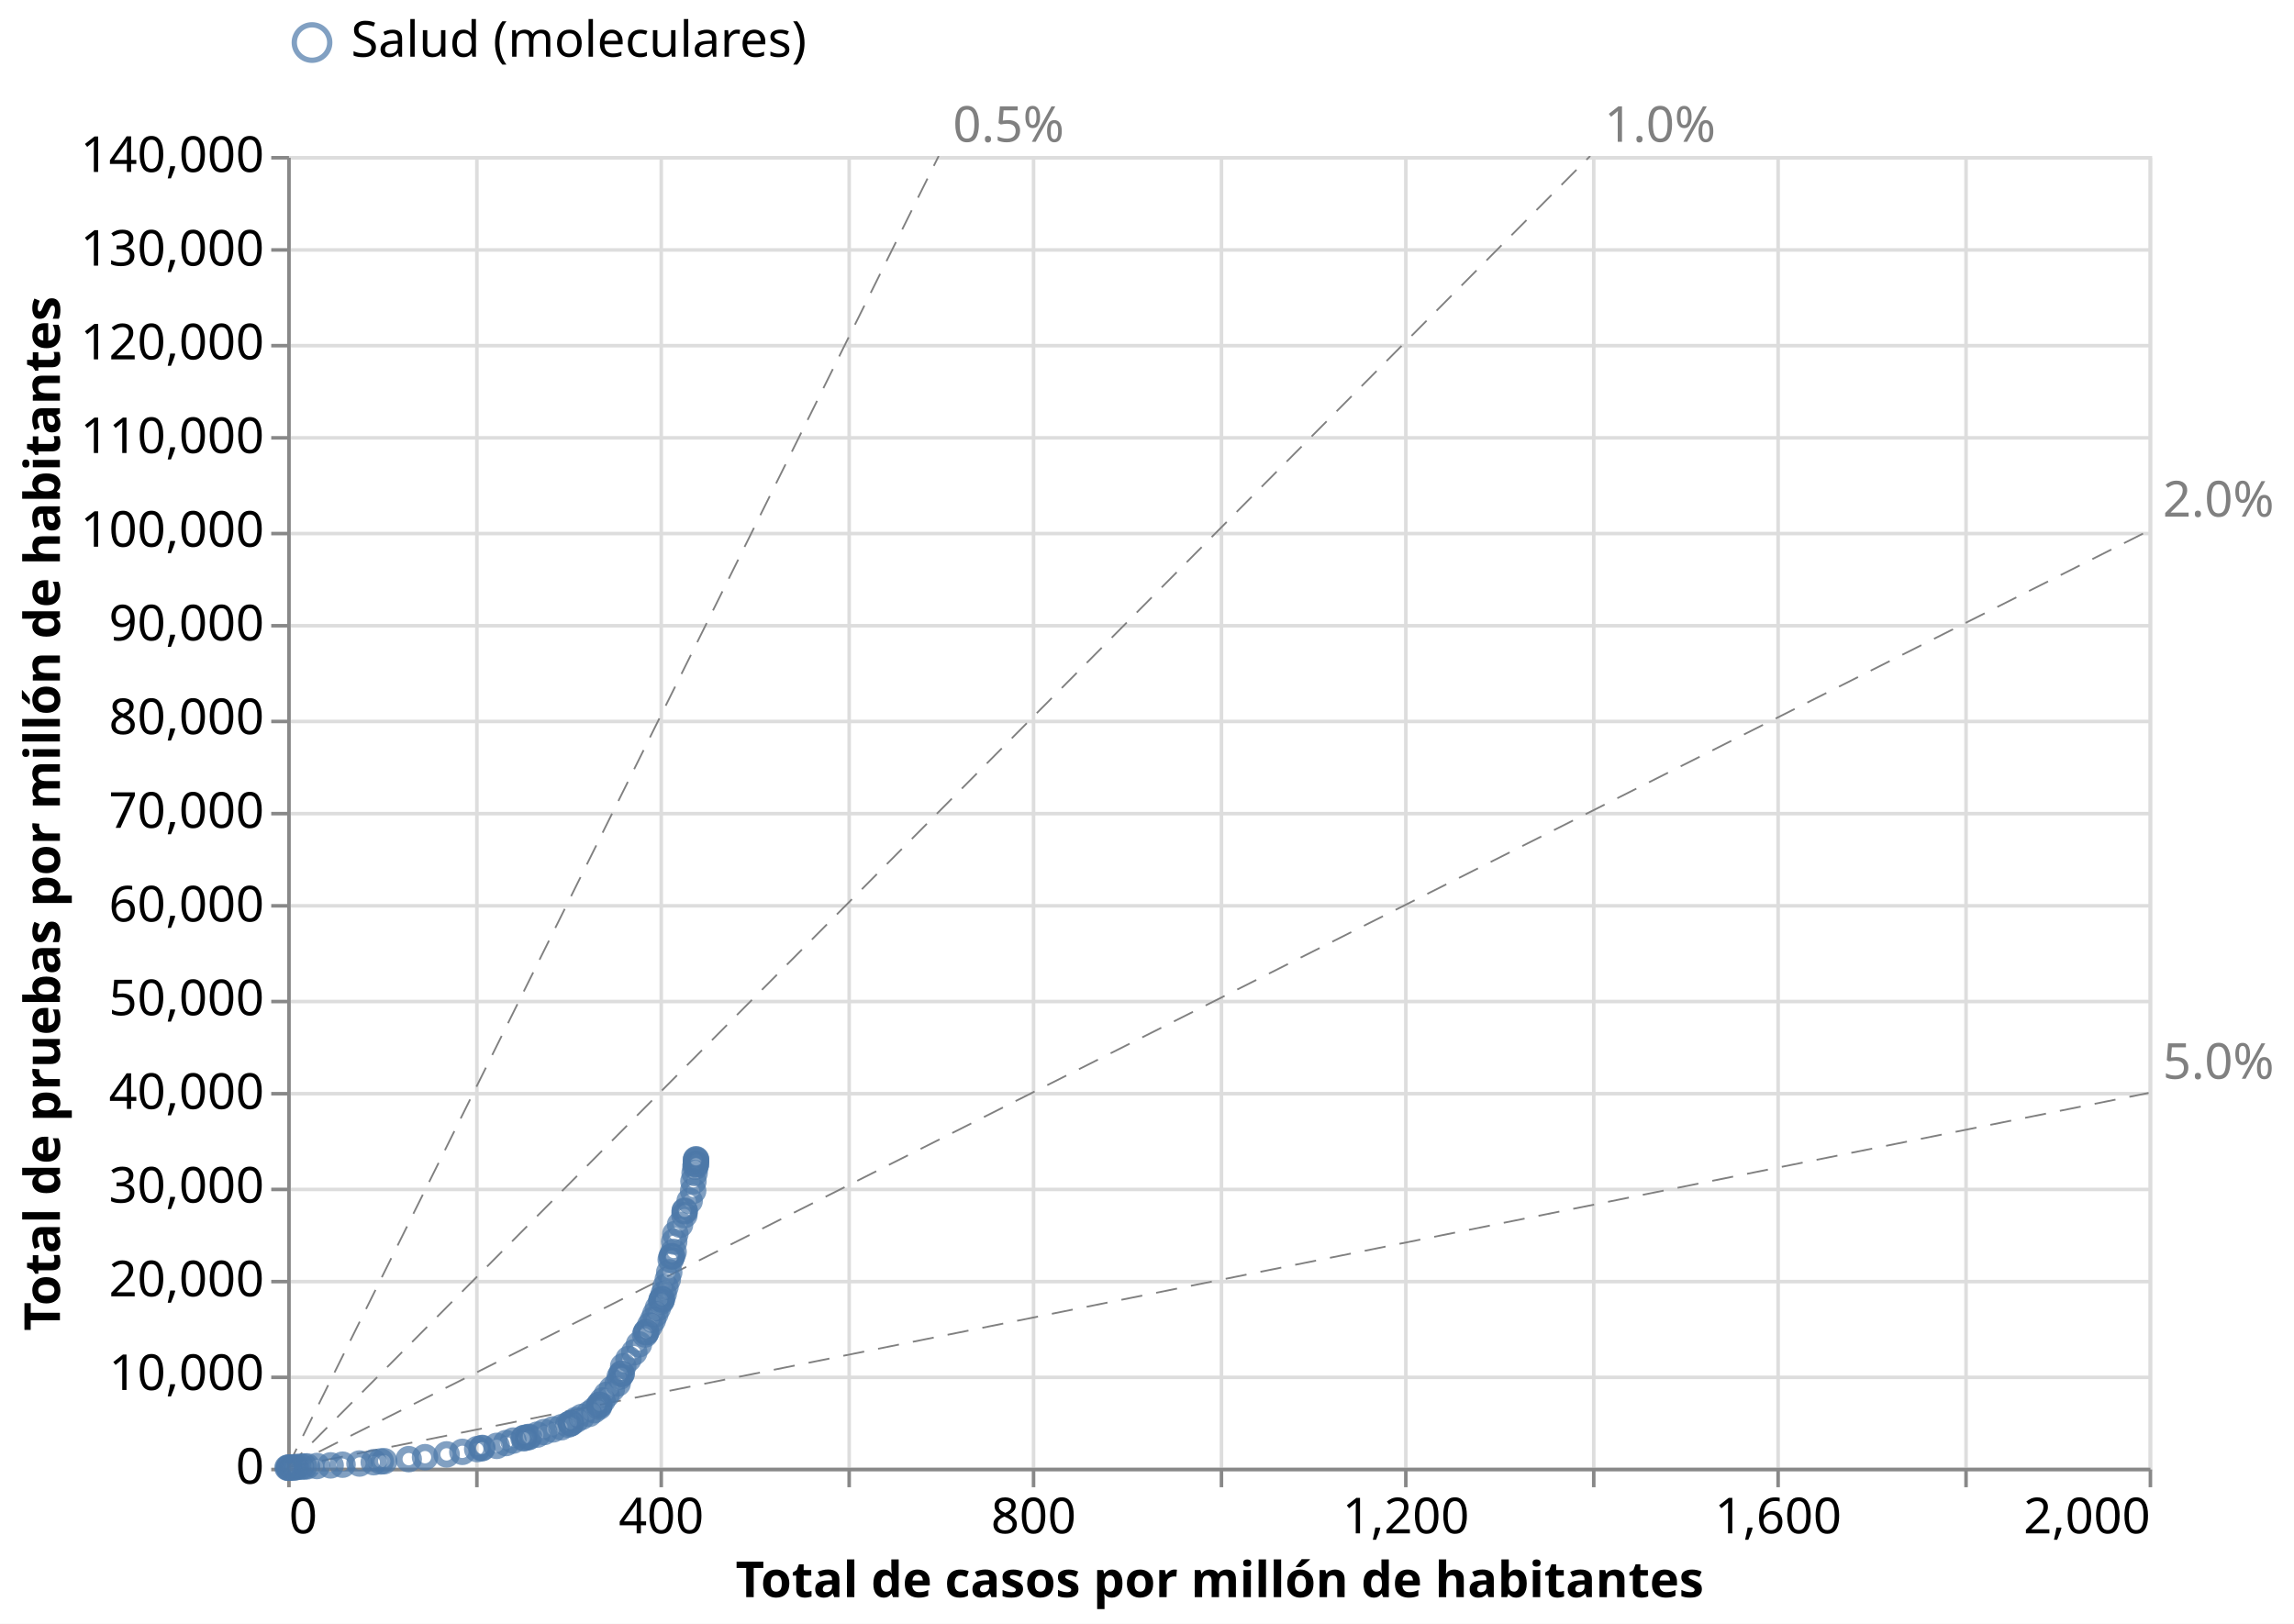
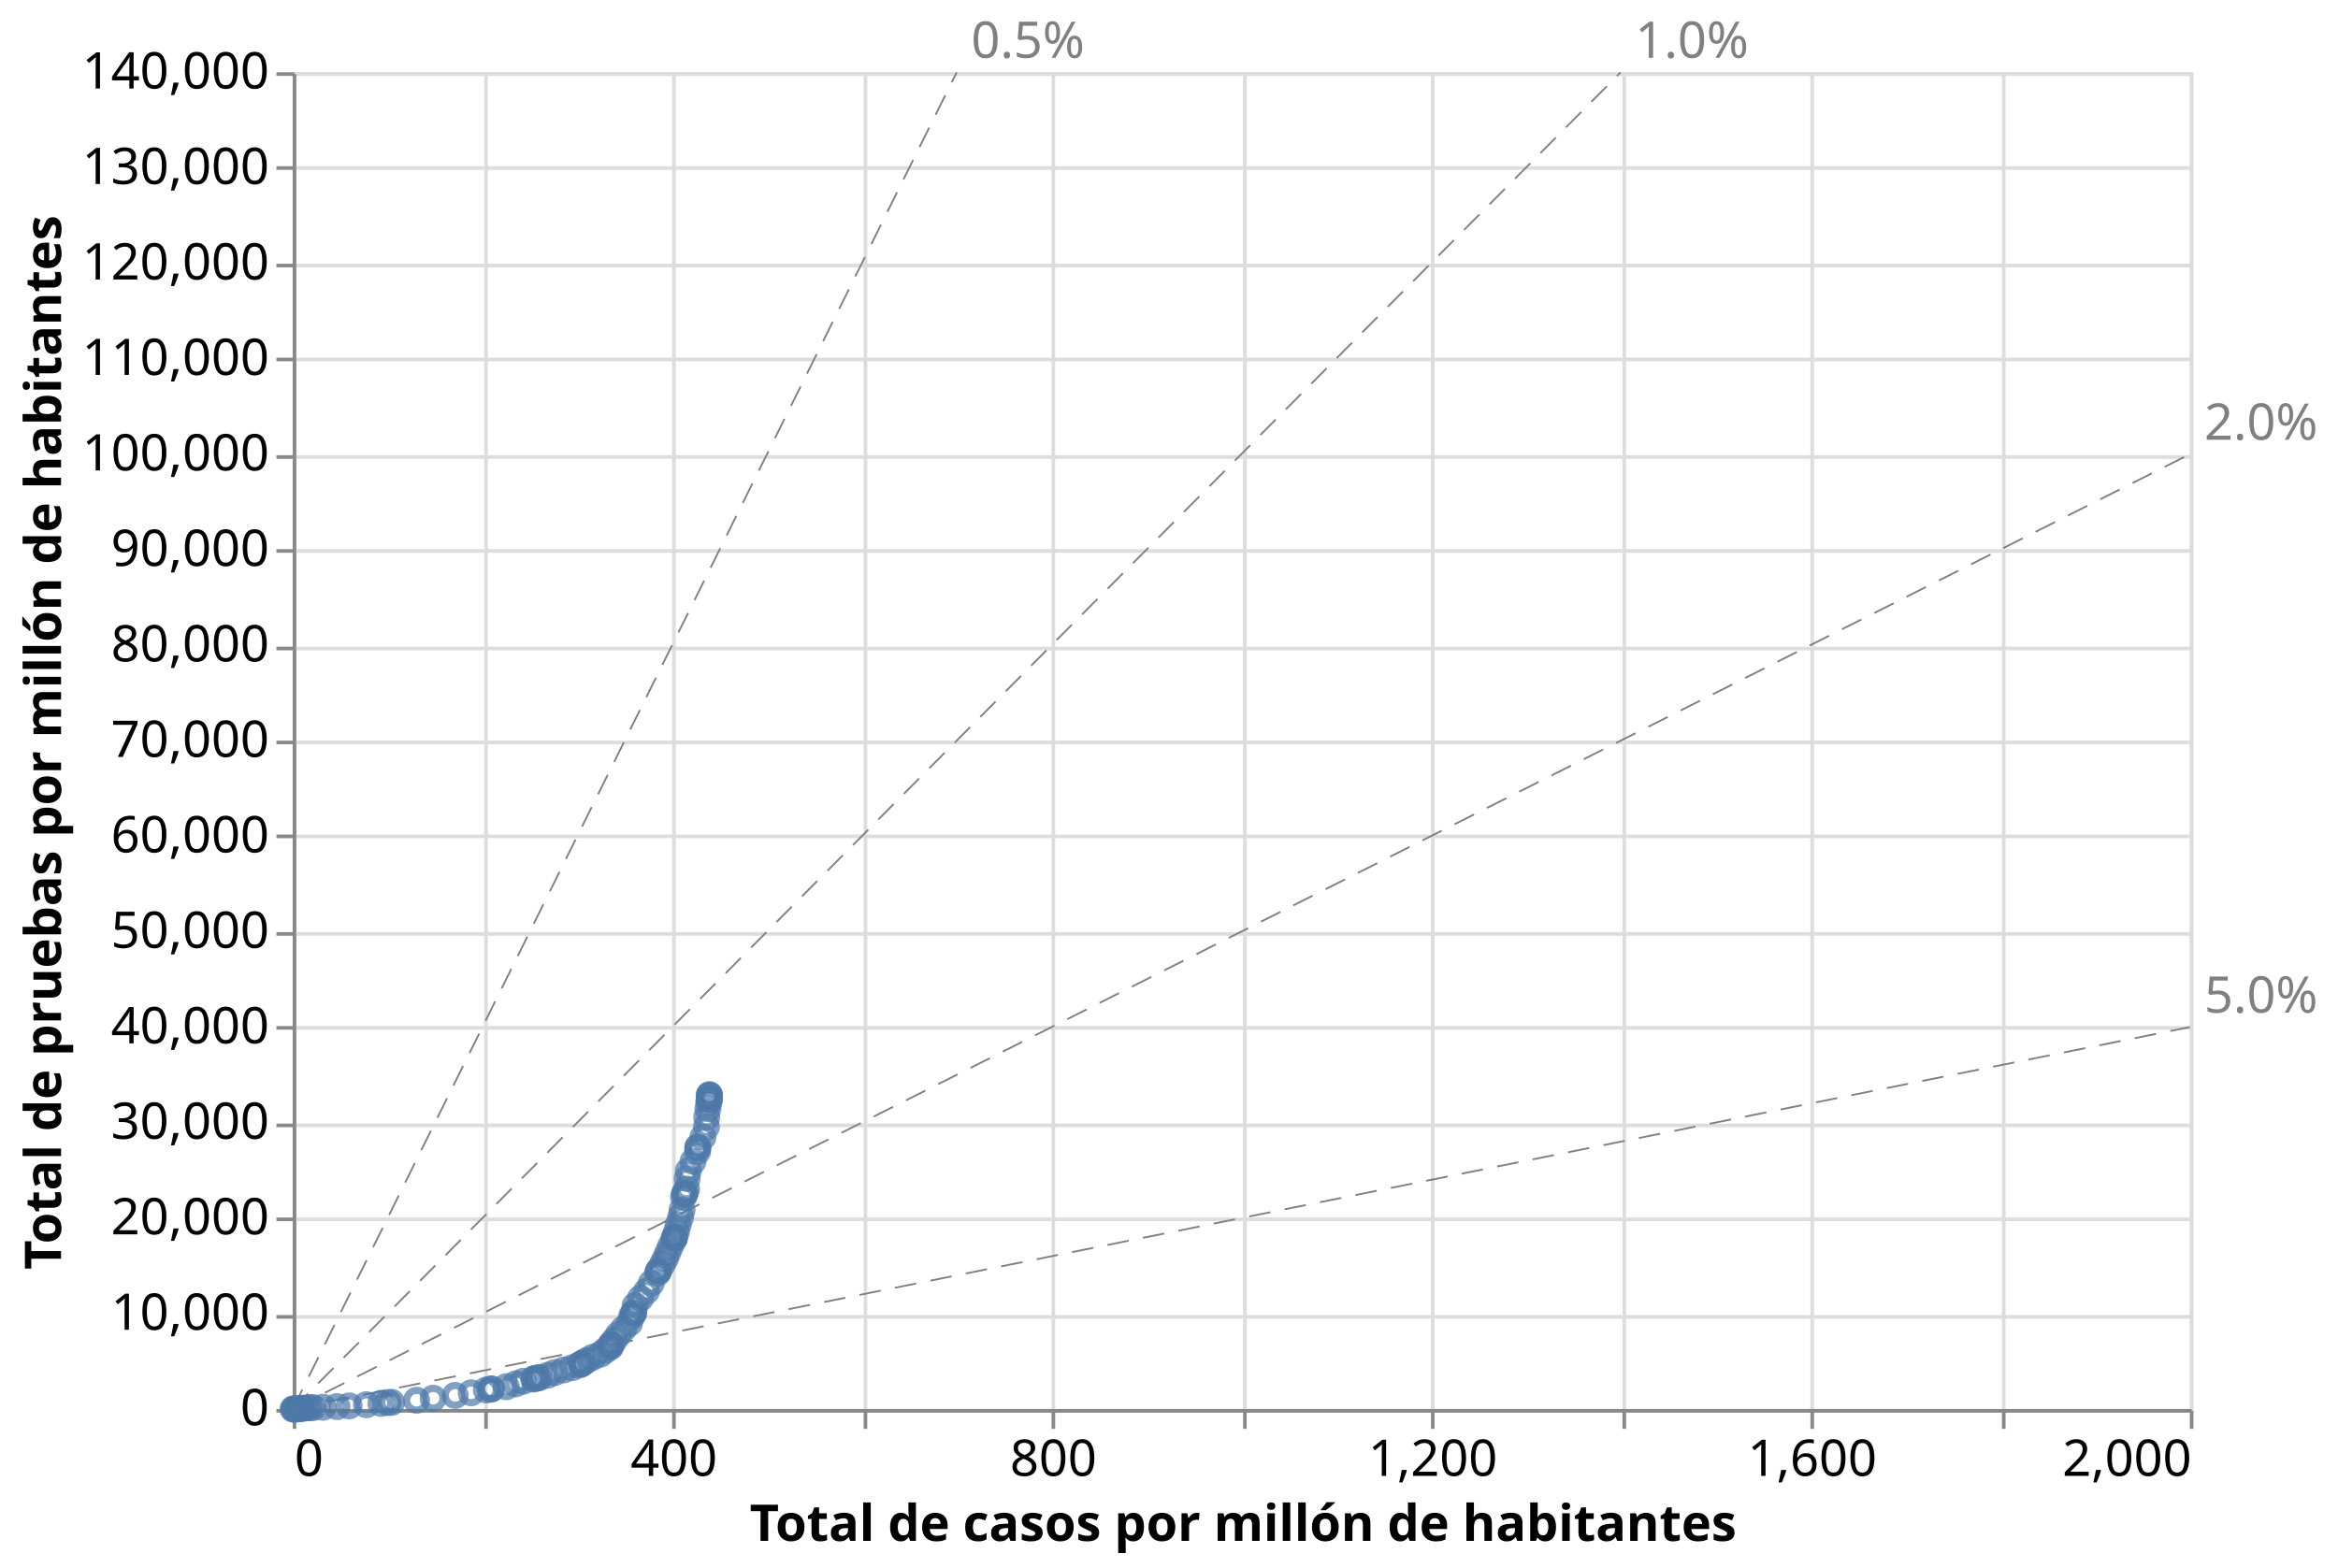
- <svg xmlns="http://www.w3.org/2000/svg" class="marks" width="647" height="458" viewBox="0 0 647 458" version="1.1">
-   <rect width="647" height="458" style="fill: white;" />
+ <svg xmlns="http://www.w3.org/2000/svg" class="marks" width="647" height="434" viewBox="0 0 647 434" version="1.1">
+   <rect width="647" height="434" style="fill: white;" />
  <defs>
    <clipPath id="clip1">
      <rect x="0" y="0" width="525" height="370" />
    </clipPath>
    <clipPath id="clip2">
      <rect x="0" y="0" width="525" height="370" />
    </clipPath>
    <clipPath id="clip3">
      <rect x="0" y="0" width="525" height="370" />
    </clipPath>
    <clipPath id="clip4">
      <rect x="0" y="0" width="525" height="370" />
    </clipPath>
  </defs>
-   <g transform="translate(81,44)">
+   <g transform="translate(81,20)">
    <g class="mark-group role-frame root">
      <g transform="translate(0,0)">
        <path class="background" d="M0.5,0.5h525v370h-525Z" style="fill: none; stroke: #ddd;" />
        <g>
          <g class="mark-group role-axis">
            <g transform="translate(0.5,370.5)">
              <path class="background" d="M0,0h0v0h0Z" style="pointer-events: none; fill: none;" />
              <g>
                <g class="mark-rule role-axis-grid" style="pointer-events: none;">
                  <line transform="translate(0,-370)" x2="0" y2="370" style="fill: none; stroke: #ddd; stroke-width: 1; opacity: 1;" />
                  <line transform="translate(53,-370)" x2="0" y2="370" style="fill: none; stroke: #ddd; stroke-width: 1; opacity: 1;" />
                  <line transform="translate(105,-370)" x2="0" y2="370" style="fill: none; stroke: #ddd; stroke-width: 1; opacity: 1;" />
                  <line transform="translate(158,-370)" x2="0" y2="370" style="fill: none; stroke: #ddd; stroke-width: 1; opacity: 1;" />
                  <line transform="translate(210,-370)" x2="0" y2="370" style="fill: none; stroke: #ddd; stroke-width: 1; opacity: 1;" />
                  <line transform="translate(263,-370)" x2="0" y2="370" style="fill: none; stroke: #ddd; stroke-width: 1; opacity: 1;" />
                  <line transform="translate(315,-370)" x2="0" y2="370" style="fill: none; stroke: #ddd; stroke-width: 1; opacity: 1;" />
                  <line transform="translate(368,-370)" x2="0" y2="370" style="fill: none; stroke: #ddd; stroke-width: 1; opacity: 1;" />
                  <line transform="translate(420,-370)" x2="0" y2="370" style="fill: none; stroke: #ddd; stroke-width: 1; opacity: 1;" />
                  <line transform="translate(473,-370)" x2="0" y2="370" style="fill: none; stroke: #ddd; stroke-width: 1; opacity: 1;" />
                  <line transform="translate(525,-370)" x2="0" y2="370" style="fill: none; stroke: #ddd; stroke-width: 1; opacity: 1;" />
                </g>
              </g>
              <path class="foreground" d="" style="pointer-events: none; display: none; fill: none;" />
            </g>
          </g>
          <g class="mark-group role-axis">
            <g transform="translate(0.5,0.5)">
              <path class="background" d="M0,0h0v0h0Z" style="pointer-events: none; fill: none;" />
              <g>
                <g class="mark-rule role-axis-grid" style="pointer-events: none;">
                  <line transform="translate(0,370)" x2="525" y2="0" style="fill: none; stroke: #ddd; stroke-width: 1; opacity: 1;" />
                  <line transform="translate(0,344)" x2="525" y2="0" style="fill: none; stroke: #ddd; stroke-width: 1; opacity: 1;" />
                  <line transform="translate(0,317)" x2="525" y2="0" style="fill: none; stroke: #ddd; stroke-width: 1; opacity: 1;" />
                  <line transform="translate(0,291)" x2="525" y2="0" style="fill: none; stroke: #ddd; stroke-width: 1; opacity: 1;" />
                  <line transform="translate(0,264)" x2="525" y2="0" style="fill: none; stroke: #ddd; stroke-width: 1; opacity: 1;" />
                  <line transform="translate(0,238)" x2="525" y2="0" style="fill: none; stroke: #ddd; stroke-width: 1; opacity: 1;" />
                  <line transform="translate(0,211)" x2="525" y2="0" style="fill: none; stroke: #ddd; stroke-width: 1; opacity: 1;" />
                  <line transform="translate(0,185)" x2="525" y2="0" style="fill: none; stroke: #ddd; stroke-width: 1; opacity: 1;" />
                  <line transform="translate(0,159)" x2="525" y2="0" style="fill: none; stroke: #ddd; stroke-width: 1; opacity: 1;" />
                  <line transform="translate(0,132)" x2="525" y2="0" style="fill: none; stroke: #ddd; stroke-width: 1; opacity: 1;" />
                  <line transform="translate(0,106)" x2="525" y2="0" style="fill: none; stroke: #ddd; stroke-width: 1; opacity: 1;" />
                  <line transform="translate(0,79)" x2="525" y2="0" style="fill: none; stroke: #ddd; stroke-width: 1; opacity: 1;" />
                  <line transform="translate(0,53)" x2="525" y2="0" style="fill: none; stroke: #ddd; stroke-width: 1; opacity: 1;" />
                  <line transform="translate(0,26)" x2="525" y2="0" style="fill: none; stroke: #ddd; stroke-width: 1; opacity: 1;" />
                  <line transform="translate(0,0)" x2="525" y2="0" style="fill: none; stroke: #ddd; stroke-width: 1; opacity: 1;" />
                </g>
              </g>
              <path class="foreground" d="" style="pointer-events: none; display: none; fill: none;" />
            </g>
          </g>
          <g class="mark-group role-axis">
            <g transform="translate(0.5,370.5)">
              <path class="background" d="M0,0h0v0h0Z" style="pointer-events: none; fill: none;" />
              <g>
                <g class="mark-rule role-axis-tick" style="pointer-events: none;">
                  <line transform="translate(0,0)" x2="0" y2="5" style="fill: none; stroke: #888; stroke-width: 1; opacity: 1;" />
                  <line transform="translate(53,0)" x2="0" y2="5" style="fill: none; stroke: #888; stroke-width: 1; opacity: 1;" />
                  <line transform="translate(105,0)" x2="0" y2="5" style="fill: none; stroke: #888; stroke-width: 1; opacity: 1;" />
                  <line transform="translate(158,0)" x2="0" y2="5" style="fill: none; stroke: #888; stroke-width: 1; opacity: 1;" />
                  <line transform="translate(210,0)" x2="0" y2="5" style="fill: none; stroke: #888; stroke-width: 1; opacity: 1;" />
                  <line transform="translate(263,0)" x2="0" y2="5" style="fill: none; stroke: #888; stroke-width: 1; opacity: 1;" />
                  <line transform="translate(315,0)" x2="0" y2="5" style="fill: none; stroke: #888; stroke-width: 1; opacity: 1;" />
                  <line transform="translate(368,0)" x2="0" y2="5" style="fill: none; stroke: #888; stroke-width: 1; opacity: 1;" />
                  <line transform="translate(420,0)" x2="0" y2="5" style="fill: none; stroke: #888; stroke-width: 1; opacity: 1;" />
                  <line transform="translate(473,0)" x2="0" y2="5" style="fill: none; stroke: #888; stroke-width: 1; opacity: 1;" />
                  <line transform="translate(525,0)" x2="0" y2="5" style="fill: none; stroke: #888; stroke-width: 1; opacity: 1;" />
                </g>
                <g class="mark-text role-axis-label" style="pointer-events: none;">
                  <text text-anchor="start" transform="translate(0,18)" style="font-family: sans-serif; font-size: 14px; fill: #000; opacity: 1;">0</text>
                  <text text-anchor="middle" transform="translate(52.5,18)" style="font-family: sans-serif; font-size: 14px; fill: #000; opacity: 0;">200</text>
                  <text text-anchor="middle" transform="translate(105,18)" style="font-family: sans-serif; font-size: 14px; fill: #000; opacity: 1;">400</text>
                  <text text-anchor="middle" transform="translate(157.5,18)" style="font-family: sans-serif; font-size: 14px; fill: #000; opacity: 0;">600</text>
                  <text text-anchor="middle" transform="translate(210,18)" style="font-family: sans-serif; font-size: 14px; fill: #000; opacity: 1;">800</text>
                  <text text-anchor="middle" transform="translate(262.5,18)" style="font-family: sans-serif; font-size: 14px; fill: #000; opacity: 0;">1,000</text>
                  <text text-anchor="middle" transform="translate(315,18)" style="font-family: sans-serif; font-size: 14px; fill: #000; opacity: 1;">1,200</text>
                  <text text-anchor="middle" transform="translate(367.5,18)" style="font-family: sans-serif; font-size: 14px; fill: #000; opacity: 0;">1,400</text>
                  <text text-anchor="middle" transform="translate(420,18)" style="font-family: sans-serif; font-size: 14px; fill: #000; opacity: 1;">1,600</text>
                  <text text-anchor="middle" transform="translate(472.5,18)" style="font-family: sans-serif; font-size: 14px; fill: #000; opacity: 0;">1,800</text>
                  <text text-anchor="end" transform="translate(525,18)" style="font-family: sans-serif; font-size: 14px; fill: #000; opacity: 1;">2,000</text>
                </g>
                <g class="mark-rule role-axis-domain" style="pointer-events: none;">
                  <line transform="translate(0,0)" x2="525" y2="0" style="fill: none; stroke: #888; stroke-width: 1; opacity: 1;" />
                </g>
                <g class="mark-text role-axis-title" style="pointer-events: none;">
                  <text text-anchor="middle" transform="translate(262.5,36)" style="font-family: sans-serif; font-size: 14px; font-weight: bold; fill: #000; opacity: 1;">Total de casos por millón de habitantes</text>
                </g>
              </g>
              <path class="foreground" d="" style="pointer-events: none; display: none; fill: none;" />
            </g>
          </g>
          <g class="mark-group role-axis">
            <g transform="translate(0.5,0.5)">
              <path class="background" d="M0,0h0v0h0Z" style="pointer-events: none; fill: none;" />
              <g>
                <g class="mark-rule role-axis-tick" style="pointer-events: none;">
                  <line transform="translate(0,370)" x2="-5" y2="0" style="fill: none; stroke: #888; stroke-width: 1; opacity: 1;" />
                  <line transform="translate(0,344)" x2="-5" y2="0" style="fill: none; stroke: #888; stroke-width: 1; opacity: 1;" />
                  <line transform="translate(0,317)" x2="-5" y2="0" style="fill: none; stroke: #888; stroke-width: 1; opacity: 1;" />
                  <line transform="translate(0,291)" x2="-5" y2="0" style="fill: none; stroke: #888; stroke-width: 1; opacity: 1;" />
                  <line transform="translate(0,264)" x2="-5" y2="0" style="fill: none; stroke: #888; stroke-width: 1; opacity: 1;" />
                  <line transform="translate(0,238)" x2="-5" y2="0" style="fill: none; stroke: #888; stroke-width: 1; opacity: 1;" />
                  <line transform="translate(0,211)" x2="-5" y2="0" style="fill: none; stroke: #888; stroke-width: 1; opacity: 1;" />
                  <line transform="translate(0,185)" x2="-5" y2="0" style="fill: none; stroke: #888; stroke-width: 1; opacity: 1;" />
                  <line transform="translate(0,159)" x2="-5" y2="0" style="fill: none; stroke: #888; stroke-width: 1; opacity: 1;" />
                  <line transform="translate(0,132)" x2="-5" y2="0" style="fill: none; stroke: #888; stroke-width: 1; opacity: 1;" />
                  <line transform="translate(0,106)" x2="-5" y2="0" style="fill: none; stroke: #888; stroke-width: 1; opacity: 1;" />
                  <line transform="translate(0,79)" x2="-5" y2="0" style="fill: none; stroke: #888; stroke-width: 1; opacity: 1;" />
                  <line transform="translate(0,53)" x2="-5" y2="0" style="fill: none; stroke: #888; stroke-width: 1; opacity: 1;" />
                  <line transform="translate(0,26)" x2="-5" y2="0" style="fill: none; stroke: #888; stroke-width: 1; opacity: 1;" />
                  <line transform="translate(0,0)" x2="-5" y2="0" style="fill: none; stroke: #888; stroke-width: 1; opacity: 1;" />
                </g>
                <g class="mark-text role-axis-label" style="pointer-events: none;">
                  <text text-anchor="end" transform="translate(-7,374)" style="font-family: sans-serif; font-size: 14px; fill: #000; opacity: 1;">0</text>
                  <text text-anchor="end" transform="translate(-7,347.5714)" style="font-family: sans-serif; font-size: 14px; fill: #000; opacity: 1;">10,000</text>
                  <text text-anchor="end" transform="translate(-7,321.1429)" style="font-family: sans-serif; font-size: 14px; fill: #000; opacity: 1;">20,000</text>
                  <text text-anchor="end" transform="translate(-7,294.7143)" style="font-family: sans-serif; font-size: 14px; fill: #000; opacity: 1;">30,000</text>
                  <text text-anchor="end" transform="translate(-7,268.2857)" style="font-family: sans-serif; font-size: 14px; fill: #000; opacity: 1;">40,000</text>
                  <text text-anchor="end" transform="translate(-7,241.8571)" style="font-family: sans-serif; font-size: 14px; fill: #000; opacity: 1;">50,000</text>
                  <text text-anchor="end" transform="translate(-7,215.4286)" style="font-family: sans-serif; font-size: 14px; fill: #000; opacity: 1;">60,000</text>
                  <text text-anchor="end" transform="translate(-7,189)" style="font-family: sans-serif; font-size: 14px; fill: #000; opacity: 1;">70,000</text>
                  <text text-anchor="end" transform="translate(-7,162.5714)" style="font-family: sans-serif; font-size: 14px; fill: #000; opacity: 1;">80,000</text>
                  <text text-anchor="end" transform="translate(-7,136.1429)" style="font-family: sans-serif; font-size: 14px; fill: #000; opacity: 1;">90,000</text>
                  <text text-anchor="end" transform="translate(-7,109.7143)" style="font-family: sans-serif; font-size: 14px; fill: #000; opacity: 1;">100,000</text>
                  <text text-anchor="end" transform="translate(-7,83.28571)" style="font-family: sans-serif; font-size: 14px; fill: #000; opacity: 1;">110,000</text>
                  <text text-anchor="end" transform="translate(-7,56.85714)" style="font-family: sans-serif; font-size: 14px; fill: #000; opacity: 1;">120,000</text>
                  <text text-anchor="end" transform="translate(-7,30.42857)" style="font-family: sans-serif; font-size: 14px; fill: #000; opacity: 1;">130,000</text>
                  <text text-anchor="end" transform="translate(-7,4)" style="font-family: sans-serif; font-size: 14px; fill: #000; opacity: 1;">140,000</text>
                </g>
                <g class="mark-rule role-axis-domain" style="pointer-events: none;">
                  <line transform="translate(0,370)" x2="0" y2="-370" style="fill: none; stroke: #888; stroke-width: 1; opacity: 1;" />
                </g>
                <g class="mark-text role-axis-title" style="pointer-events: none;">
                  <text text-anchor="middle" transform="translate(-61.60645,185) rotate(-90) translate(0,-3)" style="font-family: sans-serif; font-size: 14px; font-weight: bold; fill: #000; opacity: 1;">Total de pruebas por millón de habitantes</text>
                </g>
              </g>
              <path class="foreground" d="" style="pointer-events: none; display: none; fill: none;" />
            </g>
          </g>
          <g class="mark-group role-scope layer_0_pathgroup">
            <g transform="translate(0,0)">
              <path class="background" d="M0,0h525v370h-525Z" style="fill: none;" />
              <g>
                <g class="mark-line role-mark layer_0_marks" clip-path="url(#clip1)">
                  <path d="M0,370L183.75,0" style="fill: none; stroke: grey; stroke-width: 0.5; stroke-dasharray: 6,4;" />
                </g>
              </g>
              <path class="foreground" d="" style="display: none; fill: none;" />
            </g>
            <g transform="translate(0,0)">
              <path class="background" d="M0,0h525v370h-525Z" style="fill: none;" />
              <g>
                <g class="mark-line role-mark layer_0_marks" clip-path="url(#clip2)">
                  <path d="M0,370L367.5,0" style="fill: none; stroke: grey; stroke-width: 0.5; stroke-dasharray: 6,4;" />
                </g>
              </g>
              <path class="foreground" d="" style="display: none; fill: none;" />
            </g>
            <g transform="translate(0,0)">
              <path class="background" d="M0,0h525v370h-525Z" style="fill: none;" />
              <g>
                <g class="mark-line role-mark layer_0_marks" clip-path="url(#clip3)">
                  <path d="M0,370L525,105.714" style="fill: none; stroke: grey; stroke-width: 0.5; stroke-dasharray: 6,4;" />
                </g>
              </g>
              <path class="foreground" d="" style="display: none; fill: none;" />
            </g>
            <g transform="translate(0,0)">
              <path class="background" d="M0,0h525v370h-525Z" style="fill: none;" />
              <g>
                <g class="mark-line role-mark layer_0_marks" clip-path="url(#clip4)">
                  <path d="M0,370L525,264.286" style="fill: none; stroke: grey; stroke-width: 0.5; stroke-dasharray: 6,4;" />
                </g>
              </g>
              <path class="foreground" d="" style="display: none; fill: none;" />
            </g>
          </g>
          <g class="mark-text role-mark layer_1_marks">
            <text text-anchor="start" transform="translate(187.75,-4)" style="font-family: sans-serif; font-size: 14px; fill: grey;">0.5%</text>
            <text text-anchor="start" transform="translate(371.5,-4)" style="font-family: sans-serif; font-size: 14px; fill: grey;">1.0%</text>
            <text text-anchor="start" transform="translate(529,101.7143)" style="font-family: sans-serif; font-size: 14px; fill: grey;">2.0%</text>
            <text text-anchor="start" transform="translate(529,260.2857)" style="font-family: sans-serif; font-size: 14px; fill: grey;">5.0%</text>
          </g>
          <g class="mark-symbol role-mark layer_2_marks">
            <path transform="translate(0.08219322,369.9959)" d="M2.739,0A2.739,2.739,0,1,1,-2.739,0A2.739,2.739,0,1,1,2.739,0" style="fill: none; stroke: #4c78a8; stroke-width: 2; opacity: 0.7;" />
            <path transform="translate(0.3287729,369.9934)" d="M2.739,0A2.739,2.739,0,1,1,-2.739,0A2.739,2.739,0,1,1,2.739,0" style="fill: none; stroke: #4c78a8; stroke-width: 2; opacity: 0.7;" />
            <path transform="translate(0.5753526,369.9892)" d="M2.739,0A2.739,2.739,0,1,1,-2.739,0A2.739,2.739,0,1,1,2.739,0" style="fill: none; stroke: #4c78a8; stroke-width: 2; opacity: 0.7;" />
            <path transform="translate(0.5753526,369.9859)" d="M2.739,0A2.739,2.739,0,1,1,-2.739,0A2.739,2.739,0,1,1,2.739,0" style="fill: none; stroke: #4c78a8; stroke-width: 2; opacity: 0.7;" />
            <path transform="translate(1.315092,369.9545)" d="M2.739,0A2.739,2.739,0,1,1,-2.739,0A2.739,2.739,0,1,1,2.739,0" style="fill: none; stroke: #4c78a8; stroke-width: 2; opacity: 0.7;" />
            <path transform="translate(1.890444,369.9032)" d="M2.739,0A2.739,2.739,0,1,1,-2.739,0A2.739,2.739,0,1,1,2.739,0" style="fill: none; stroke: #4c78a8; stroke-width: 2; opacity: 0.7;" />
            <path transform="translate(2.30141,369.8618)" d="M2.739,0A2.739,2.739,0,1,1,-2.739,0A2.739,2.739,0,1,1,2.739,0" style="fill: none; stroke: #4c78a8; stroke-width: 2; opacity: 0.7;" />
            <path transform="translate(2.712376,369.7964)" d="M2.739,0A2.739,2.739,0,1,1,-2.739,0A2.739,2.739,0,1,1,2.739,0" style="fill: none; stroke: #4c78a8; stroke-width: 2; opacity: 0.7;" />
            <path transform="translate(3.863081,369.7062)" d="M2.739,0A2.739,2.739,0,1,1,-2.739,0A2.739,2.739,0,1,1,2.739,0" style="fill: none; stroke: #4c78a8; stroke-width: 2; opacity: 0.7;" />
            <path transform="translate(4.767207,369.64)" d="M2.739,0A2.739,2.739,0,1,1,-2.739,0A2.739,2.739,0,1,1,2.739,0" style="fill: none; stroke: #4c78a8; stroke-width: 2; opacity: 0.7;" />
            <path transform="translate(5.589139,369.6102)" d="M2.739,0A2.739,2.739,0,1,1,-2.739,0A2.739,2.739,0,1,1,2.739,0" style="fill: none; stroke: #4c78a8; stroke-width: 2; opacity: 0.7;" />
            <path transform="translate(8.383709,369.5076)" d="M2.739,0A2.739,2.739,0,1,1,-2.739,0A2.739,2.739,0,1,1,2.739,0" style="fill: none; stroke: #4c78a8; stroke-width: 2; opacity: 0.7;" />
            <path transform="translate(12.24679,369.3347)" d="M2.739,0A2.739,2.739,0,1,1,-2.739,0A2.739,2.739,0,1,1,2.739,0" style="fill: none; stroke: #4c78a8; stroke-width: 2; opacity: 0.7;" />
            <path transform="translate(15.61671,369.1419)" d="M2.739,0A2.739,2.739,0,1,1,-2.739,0A2.739,2.739,0,1,1,2.739,0" style="fill: none; stroke: #4c78a8; stroke-width: 2; opacity: 0.7;" />
            <path transform="translate(20.38392,368.8142)" d="M2.739,0A2.739,2.739,0,1,1,-2.739,0A2.739,2.739,0,1,1,2.739,0" style="fill: none; stroke: #4c78a8; stroke-width: 2; opacity: 0.7;" />
            <path transform="translate(24.41139,368.4393)" d="M2.739,0A2.739,2.739,0,1,1,-2.739,0A2.739,2.739,0,1,1,2.739,0" style="fill: none; stroke: #4c78a8; stroke-width: 2; opacity: 0.7;" />
            <path transform="translate(26.38402,368.2217)" d="M2.739,0A2.739,2.739,0,1,1,-2.739,0A2.739,2.739,0,1,1,2.739,0" style="fill: none; stroke: #4c78a8; stroke-width: 2; opacity: 0.7;" />
            <path transform="translate(27.37034,368.1538)" d="M2.739,0A2.739,2.739,0,1,1,-2.739,0A2.739,2.739,0,1,1,2.739,0" style="fill: none; stroke: #4c78a8; stroke-width: 2; opacity: 0.7;" />
            <path transform="translate(34.27457,367.5787)" d="M2.739,0A2.739,2.739,0,1,1,-2.739,0A2.739,2.739,0,1,1,2.739,0" style="fill: none; stroke: #4c78a8; stroke-width: 2; opacity: 0.7;" />
            <path transform="translate(38.87739,367.0193)" d="M2.739,0A2.739,2.739,0,1,1,-2.739,0A2.739,2.739,0,1,1,2.739,0" style="fill: none; stroke: #4c78a8; stroke-width: 2; opacity: 0.7;" />
            <path transform="translate(44.95969,366.2315)" d="M2.739,0A2.739,2.739,0,1,1,-2.739,0A2.739,2.739,0,1,1,2.739,0" style="fill: none; stroke: #4c78a8; stroke-width: 2; opacity: 0.7;" />
            <path transform="translate(49.39813,365.519)" d="M2.739,0A2.739,2.739,0,1,1,-2.739,0A2.739,2.739,0,1,1,2.739,0" style="fill: none; stroke: #4c78a8; stroke-width: 2; opacity: 0.7;" />
            <path transform="translate(53.58998,364.7361)" d="M2.739,0A2.739,2.739,0,1,1,-2.739,0A2.739,2.739,0,1,1,2.739,0" style="fill: none; stroke: #4c78a8; stroke-width: 2; opacity: 0.7;" />
            <path transform="translate(54.82288,364.4986)" d="M2.739,0A2.739,2.739,0,1,1,-2.739,0A2.739,2.739,0,1,1,2.739,0" style="fill: none; stroke: #4c78a8; stroke-width: 2; opacity: 0.7;" />
            <path transform="translate(55.06946,364.4167)" d="M2.739,0A2.739,2.739,0,1,1,-2.739,0A2.739,2.739,0,1,1,2.739,0" style="fill: none; stroke: #4c78a8; stroke-width: 2; opacity: 0.7;" />
            <path transform="translate(59.09693,363.8292)" d="M2.739,0A2.739,2.739,0,1,1,-2.739,0A2.739,2.739,0,1,1,2.739,0" style="fill: none; stroke: #4c78a8; stroke-width: 2; opacity: 0.7;" />
            <path transform="translate(61.72711,363.0356)" d="M2.739,0A2.739,2.739,0,1,1,-2.739,0A2.739,2.739,0,1,1,2.739,0" style="fill: none; stroke: #4c78a8; stroke-width: 2; opacity: 0.7;" />
            <path transform="translate(63.78194,362.3355)" d="M2.739,0A2.739,2.739,0,1,1,-2.739,0A2.739,2.739,0,1,1,2.739,0" style="fill: none; stroke: #4c78a8; stroke-width: 2; opacity: 0.7;" />
            <path transform="translate(66.6587,361.6925)" d="M2.739,0A2.739,2.739,0,1,1,-2.739,0A2.739,2.739,0,1,1,2.739,0" style="fill: none; stroke: #4c78a8; stroke-width: 2; opacity: 0.7;" />
            <path transform="translate(66.90528,361.575)" d="M2.739,0A2.739,2.739,0,1,1,-2.739,0A2.739,2.739,0,1,1,2.739,0" style="fill: none; stroke: #4c78a8; stroke-width: 2; opacity: 0.7;" />
            <path transform="translate(67.8916,361.3896)" d="M2.739,0A2.739,2.739,0,1,1,-2.739,0A2.739,2.739,0,1,1,2.739,0" style="fill: none; stroke: #4c78a8; stroke-width: 2; opacity: 0.7;" />
            <path transform="translate(68.22037,361.2986)" d="M2.739,0A2.739,2.739,0,1,1,-2.739,0A2.739,2.739,0,1,1,2.739,0" style="fill: none; stroke: #4c78a8; stroke-width: 2; opacity: 0.7;" />
            <path transform="translate(70.52178,360.6614)" d="M2.739,0A2.739,2.739,0,1,1,-2.739,0A2.739,2.739,0,1,1,2.739,0" style="fill: none; stroke: #4c78a8; stroke-width: 2; opacity: 0.7;" />
            <path transform="translate(72.49442,359.9208)" d="M2.739,0A2.739,2.739,0,1,1,-2.739,0A2.739,2.739,0,1,1,2.739,0" style="fill: none; stroke: #4c78a8; stroke-width: 2; opacity: 0.7;" />
            <path transform="translate(74.96022,359.1917)" d="M2.739,0A2.739,2.739,0,1,1,-2.739,0A2.739,2.739,0,1,1,2.739,0" style="fill: none; stroke: #4c78a8; stroke-width: 2; opacity: 0.7;" />
            <path transform="translate(77.34382,358.576)" d="M2.739,0A2.739,2.739,0,1,1,-2.739,0A2.739,2.739,0,1,1,2.739,0" style="fill: none; stroke: #4c78a8; stroke-width: 2; opacity: 0.7;" />
            <path transform="translate(79.23427,357.8313)" d="M2.739,0A2.739,2.739,0,1,1,-2.739,0A2.739,2.739,0,1,1,2.739,0" style="fill: none; stroke: #4c78a8; stroke-width: 2; opacity: 0.7;" />
            <path transform="translate(79.97401,357.4862)" d="M2.739,0A2.739,2.739,0,1,1,-2.739,0A2.739,2.739,0,1,1,2.739,0" style="fill: none; stroke: #4c78a8; stroke-width: 2; opacity: 0.7;" />
            <path transform="translate(80.0562,357.4067)" d="M2.739,0A2.739,2.739,0,1,1,-2.739,0A2.739,2.739,0,1,1,2.739,0" style="fill: none; stroke: #4c78a8; stroke-width: 2; opacity: 0.7;" />
            <path transform="translate(81.37129,356.5552)" d="M2.739,0A2.739,2.739,0,1,1,-2.739,0A2.739,2.739,0,1,1,2.739,0" style="fill: none; stroke: #4c78a8; stroke-width: 2; opacity: 0.7;" />
            <path transform="translate(83.01515,355.6863)" d="M2.739,0A2.739,2.739,0,1,1,-2.739,0A2.739,2.739,0,1,1,2.739,0" style="fill: none; stroke: #4c78a8; stroke-width: 2; opacity: 0.7;" />
            <path transform="translate(85.15218,354.8183)" d="M2.739,0A2.739,2.739,0,1,1,-2.739,0A2.739,2.739,0,1,1,2.739,0" style="fill: none; stroke: #4c78a8; stroke-width: 2; opacity: 0.7;" />
            <path transform="translate(86.54946,353.7731)" d="M2.739,0A2.739,2.739,0,1,1,-2.739,0A2.739,2.739,0,1,1,2.739,0" style="fill: none; stroke: #4c78a8; stroke-width: 2; opacity: 0.7;" />
            <path transform="translate(87.94675,352.8132)" d="M2.739,0A2.739,2.739,0,1,1,-2.739,0A2.739,2.739,0,1,1,2.739,0" style="fill: none; stroke: #4c78a8; stroke-width: 2; opacity: 0.7;" />
            <path transform="translate(88.02894,352.339)" d="M2.739,0A2.739,2.739,0,1,1,-2.739,0A2.739,2.739,0,1,1,2.739,0" style="fill: none; stroke: #4c78a8; stroke-width: 2; opacity: 0.7;" />
            <path transform="translate(88.02894,352.214)" d="M2.739,0A2.739,2.739,0,1,1,-2.739,0A2.739,2.739,0,1,1,2.739,0" style="fill: none; stroke: #4c78a8; stroke-width: 2; opacity: 0.7;" />
            <path transform="translate(88.93307,351.0257)" d="M2.739,0A2.739,2.739,0,1,1,-2.739,0A2.739,2.739,0,1,1,2.739,0" style="fill: none; stroke: #4c78a8; stroke-width: 2; opacity: 0.7;" />
            <path transform="translate(90.08377,349.4302)" d="M2.739,0A2.739,2.739,0,1,1,-2.739,0A2.739,2.739,0,1,1,2.739,0" style="fill: none; stroke: #4c78a8; stroke-width: 2; opacity: 0.7;" />
            <path transform="translate(91.56325,347.7884)" d="M2.739,0A2.739,2.739,0,1,1,-2.739,0A2.739,2.739,0,1,1,2.739,0" style="fill: none; stroke: #4c78a8; stroke-width: 2; opacity: 0.7;" />
            <path transform="translate(93.20711,346.2277)" d="M2.739,0A2.739,2.739,0,1,1,-2.739,0A2.739,2.739,0,1,1,2.739,0" style="fill: none; stroke: #4c78a8; stroke-width: 2; opacity: 0.7;" />
            <path transform="translate(93.78247,344.3211)" d="M2.739,0A2.739,2.739,0,1,1,-2.739,0A2.739,2.739,0,1,1,2.739,0" style="fill: none; stroke: #4c78a8; stroke-width: 2; opacity: 0.7;" />
            <path transform="translate(94.27563,343.5631)" d="M2.739,0A2.739,2.739,0,1,1,-2.739,0A2.739,2.739,0,1,1,2.739,0" style="fill: none; stroke: #4c78a8; stroke-width: 2; opacity: 0.7;" />
            <path transform="translate(94.35782,343.4075)" d="M2.739,0A2.739,2.739,0,1,1,-2.739,0A2.739,2.739,0,1,1,2.739,0" style="fill: none; stroke: #4c78a8; stroke-width: 2; opacity: 0.7;" />
            <path transform="translate(94.76878,341.3594)" d="M2.739,0A2.739,2.739,0,1,1,-2.739,0A2.739,2.739,0,1,1,2.739,0" style="fill: none; stroke: #4c78a8; stroke-width: 2; opacity: 0.7;" />
            <path transform="translate(96.24826,339.3444)" d="M2.739,0A2.739,2.739,0,1,1,-2.739,0A2.739,2.739,0,1,1,2.739,0" style="fill: none; stroke: #4c78a8; stroke-width: 2; opacity: 0.7;" />
            <path transform="translate(97.89213,337.4196)" d="M2.739,0A2.739,2.739,0,1,1,-2.739,0A2.739,2.739,0,1,1,2.739,0" style="fill: none; stroke: #4c78a8; stroke-width: 2; opacity: 0.7;" />
            <path transform="translate(99.20722,335.1993)" d="M2.739,0A2.739,2.739,0,1,1,-2.739,0A2.739,2.739,0,1,1,2.739,0" style="fill: none; stroke: #4c78a8; stroke-width: 2; opacity: 0.7;" />
            <path transform="translate(100.9333,332.4089)" d="M2.739,0A2.739,2.739,0,1,1,-2.739,0A2.739,2.739,0,1,1,2.739,0" style="fill: none; stroke: #4c78a8; stroke-width: 2; opacity: 0.7;" />
            <path transform="translate(101.262,331.7999)" d="M2.739,0A2.739,2.739,0,1,1,-2.739,0A2.739,2.739,0,1,1,2.739,0" style="fill: none; stroke: #4c78a8; stroke-width: 2; opacity: 0.7;" />
            <path transform="translate(101.262,331.6832)" d="M2.739,0A2.739,2.739,0,1,1,-2.739,0A2.739,2.739,0,1,1,2.739,0" style="fill: none; stroke: #4c78a8; stroke-width: 2; opacity: 0.7;" />
            <path transform="translate(102.3306,329.8734)" d="M2.739,0A2.739,2.739,0,1,1,-2.739,0A2.739,2.739,0,1,1,2.739,0" style="fill: none; stroke: #4c78a8; stroke-width: 2; opacity: 0.7;" />
            <path transform="translate(103.1525,328.3019)" d="M2.739,0A2.739,2.739,0,1,1,-2.739,0A2.739,2.739,0,1,1,2.739,0" style="fill: none; stroke: #4c78a8; stroke-width: 2; opacity: 0.7;" />
            <path transform="translate(103.81,326.6824)" d="M2.739,0A2.739,2.739,0,1,1,-2.739,0A2.739,2.739,0,1,1,2.739,0" style="fill: none; stroke: #4c78a8; stroke-width: 2; opacity: 0.7;" />
            <path transform="translate(104.5498,324.962)" d="M2.739,0A2.739,2.739,0,1,1,-2.739,0A2.739,2.739,0,1,1,2.739,0" style="fill: none; stroke: #4c78a8; stroke-width: 2; opacity: 0.7;" />
            <path transform="translate(105.4539,323.12)" d="M2.739,0A2.739,2.739,0,1,1,-2.739,0A2.739,2.739,0,1,1,2.739,0" style="fill: none; stroke: #4c78a8; stroke-width: 2; opacity: 0.7;" />
            <path transform="translate(105.6183,322.5746)" d="M2.739,0A2.739,2.739,0,1,1,-2.739,0A2.739,2.739,0,1,1,2.739,0" style="fill: none; stroke: #4c78a8; stroke-width: 2; opacity: 0.7;" />
            <path transform="translate(105.7005,322.4877)" d="M2.739,0A2.739,2.739,0,1,1,-2.739,0A2.739,2.739,0,1,1,2.739,0" style="fill: none; stroke: #4c78a8; stroke-width: 2; opacity: 0.7;" />
            <path transform="translate(106.1936,320.9353)" d="M2.739,0A2.739,2.739,0,1,1,-2.739,0A2.739,2.739,0,1,1,2.739,0" style="fill: none; stroke: #4c78a8; stroke-width: 2; opacity: 0.7;" />
            <path transform="translate(106.6868,318.9981)" d="M2.739,0A2.739,2.739,0,1,1,-2.739,0A2.739,2.739,0,1,1,2.739,0" style="fill: none; stroke: #4c78a8; stroke-width: 2; opacity: 0.7;" />
            <path transform="translate(107.3443,316.9044)" d="M2.739,0A2.739,2.739,0,1,1,-2.739,0A2.739,2.739,0,1,1,2.739,0" style="fill: none; stroke: #4c78a8; stroke-width: 2; opacity: 0.7;" />
            <path transform="translate(107.7553,314.8646)" d="M2.739,0A2.739,2.739,0,1,1,-2.739,0A2.739,2.739,0,1,1,2.739,0" style="fill: none; stroke: #4c78a8; stroke-width: 2; opacity: 0.7;" />
            <path transform="translate(108.1663,311.3104)" d="M2.739,0A2.739,2.739,0,1,1,-2.739,0A2.739,2.739,0,1,1,2.739,0" style="fill: none; stroke: #4c78a8; stroke-width: 2; opacity: 0.7;" />
            <path transform="translate(108.4129,310.439)" d="M2.739,0A2.739,2.739,0,1,1,-2.739,0A2.739,2.739,0,1,1,2.739,0" style="fill: none; stroke: #4c78a8; stroke-width: 2; opacity: 0.7;" />
            <path transform="translate(108.5772,310.3)" d="M2.739,0A2.739,2.739,0,1,1,-2.739,0A2.739,2.739,0,1,1,2.739,0" style="fill: none; stroke: #4c78a8; stroke-width: 2; opacity: 0.7;" />
            <path transform="translate(108.9882,309.1183)" d="M2.739,0A2.739,2.739,0,1,1,-2.739,0A2.739,2.739,0,1,1,2.739,0" style="fill: none; stroke: #4c78a8; stroke-width: 2; opacity: 0.7;" />
            <path transform="translate(109.1526,306.2112)" d="M2.739,0A2.739,2.739,0,1,1,-2.739,0A2.739,2.739,0,1,1,2.739,0" style="fill: none; stroke: #4c78a8; stroke-width: 2; opacity: 0.7;" />
            <path transform="translate(109.4814,304.0604)" d="M2.739,0A2.739,2.739,0,1,1,-2.739,0A2.739,2.739,0,1,1,2.739,0" style="fill: none; stroke: #4c78a8; stroke-width: 2; opacity: 0.7;" />
            <path transform="translate(110.7965,301.4446)" d="M2.739,0A2.739,2.739,0,1,1,-2.739,0A2.739,2.739,0,1,1,2.739,0" style="fill: none; stroke: #4c78a8; stroke-width: 2; opacity: 0.7;" />
            <path transform="translate(112.0294,298.7279)" d="M2.739,0A2.739,2.739,0,1,1,-2.739,0A2.739,2.739,0,1,1,2.739,0" style="fill: none; stroke: #4c78a8; stroke-width: 2; opacity: 0.7;" />
            <path transform="translate(112.1116,297.6869)" d="M2.739,0A2.739,2.739,0,1,1,-2.739,0A2.739,2.739,0,1,1,2.739,0" style="fill: none; stroke: #4c78a8; stroke-width: 2; opacity: 0.7;" />
            <path transform="translate(112.1116,297.475)" d="M2.739,0A2.739,2.739,0,1,1,-2.739,0A2.739,2.739,0,1,1,2.739,0" style="fill: none; stroke: #4c78a8; stroke-width: 2; opacity: 0.7;" />
            <path transform="translate(113.5088,294.7516)" d="M2.739,0A2.739,2.739,0,1,1,-2.739,0A2.739,2.739,0,1,1,2.739,0" style="fill: none; stroke: #4c78a8; stroke-width: 2; opacity: 0.7;" />
            <path transform="translate(114.4952,291.9)" d="M2.739,0A2.739,2.739,0,1,1,-2.739,0A2.739,2.739,0,1,1,2.739,0" style="fill: none; stroke: #4c78a8; stroke-width: 2; opacity: 0.7;" />
            <path transform="translate(114.5774,289.1874)" d="M2.739,0A2.739,2.739,0,1,1,-2.739,0A2.739,2.739,0,1,1,2.739,0" style="fill: none; stroke: #4c78a8; stroke-width: 2; opacity: 0.7;" />
            <path transform="translate(114.9061,286.8637)" d="M2.739,0A2.739,2.739,0,1,1,-2.739,0A2.739,2.739,0,1,1,2.739,0" style="fill: none; stroke: #4c78a8; stroke-width: 2; opacity: 0.7;" />
            <path transform="translate(115.1527,285.0622)" d="M2.739,0A2.739,2.739,0,1,1,-2.739,0A2.739,2.739,0,1,1,2.739,0" style="fill: none; stroke: #4c78a8; stroke-width: 2; opacity: 0.7;" />
            <path transform="translate(115.2349,284.4258)" d="M2.739,0A2.739,2.739,0,1,1,-2.739,0A2.739,2.739,0,1,1,2.739,0" style="fill: none; stroke: #4c78a8; stroke-width: 2; opacity: 0.7;" />
            <path transform="translate(115.3171,284.2926)" d="M2.739,0A2.739,2.739,0,1,1,-2.739,0A2.739,2.739,0,1,1,2.739,0" style="fill: none; stroke: #4c78a8; stroke-width: 2; opacity: 0.7;" />
            <path transform="translate(115.3171,283.3856)" d="M2.739,0A2.739,2.739,0,1,1,-2.739,0A2.739,2.739,0,1,1,2.739,0" style="fill: none; stroke: #4c78a8; stroke-width: 2; opacity: 0.7;" />
            <path transform="translate(115.3171,283.12)" d="M2.739,0A2.739,2.739,0,1,1,-2.739,0A2.739,2.739,0,1,1,2.739,0" style="fill: none; stroke: #4c78a8; stroke-width: 2; opacity: 0.7;" />
            <path transform="translate(115.3171,282.9784)" d="M2.739,0A2.739,2.739,0,1,1,-2.739,0A2.739,2.739,0,1,1,2.739,0" style="fill: none; stroke: #4c78a8; stroke-width: 2; opacity: 0.7;" />
          </g>
-           <g class="mark-group role-legend">
-             <g transform="translate(0,-39)">
-               <path class="background" d="M0,0h143v14h-143Z" style="pointer-events: none; fill: none;" />
-               <g>
-                 <g class="mark-group role-legend-entry">
-                   <g transform="translate(0,0)">
-                     <path class="background" d="M0,0h0v0h0Z" style="pointer-events: none; fill: none;" />
-                     <g>
-                       <g class="mark-group role-scope">
-                         <g transform="translate(0,0)">
-                           <path class="background" d="M0,0h142.496v14h-142.496Z" style="pointer-events: none; fill: none; opacity: 1;" />
-                           <g>
-                             <g class="mark-symbol role-legend-symbol" style="pointer-events: none;">
-                               <path transform="translate(7,7)" d="M5,0A5,5,0,1,1,-5,0A5,5,0,1,1,5,0" style="fill: none; stroke: #4c78a8; stroke-width: 1.5; opacity: 0.7;" />
-                             </g>
-                             <g class="mark-text role-legend-label" style="pointer-events: none;">
-                               <text text-anchor="start" transform="translate(18,11)" style="font-family: sans-serif; font-size: 14px; fill: #000; opacity: 1;">Salud (moleculares)</text>
-                             </g>
-                           </g>
-                           <path class="foreground" d="" style="pointer-events: none; display: none; fill: none;" />
-                         </g>
-                       </g>
-                     </g>
-                     <path class="foreground" d="" style="pointer-events: none; display: none; fill: none;" />
-                   </g>
-                 </g>
-               </g>
-               <path class="foreground" d="" style="pointer-events: none; display: none; fill: none;" />
-             </g>
-           </g>
        </g>
        <path class="foreground" d="" style="display: none; fill: none;" />
      </g>
    </g>
  </g>
</svg>
